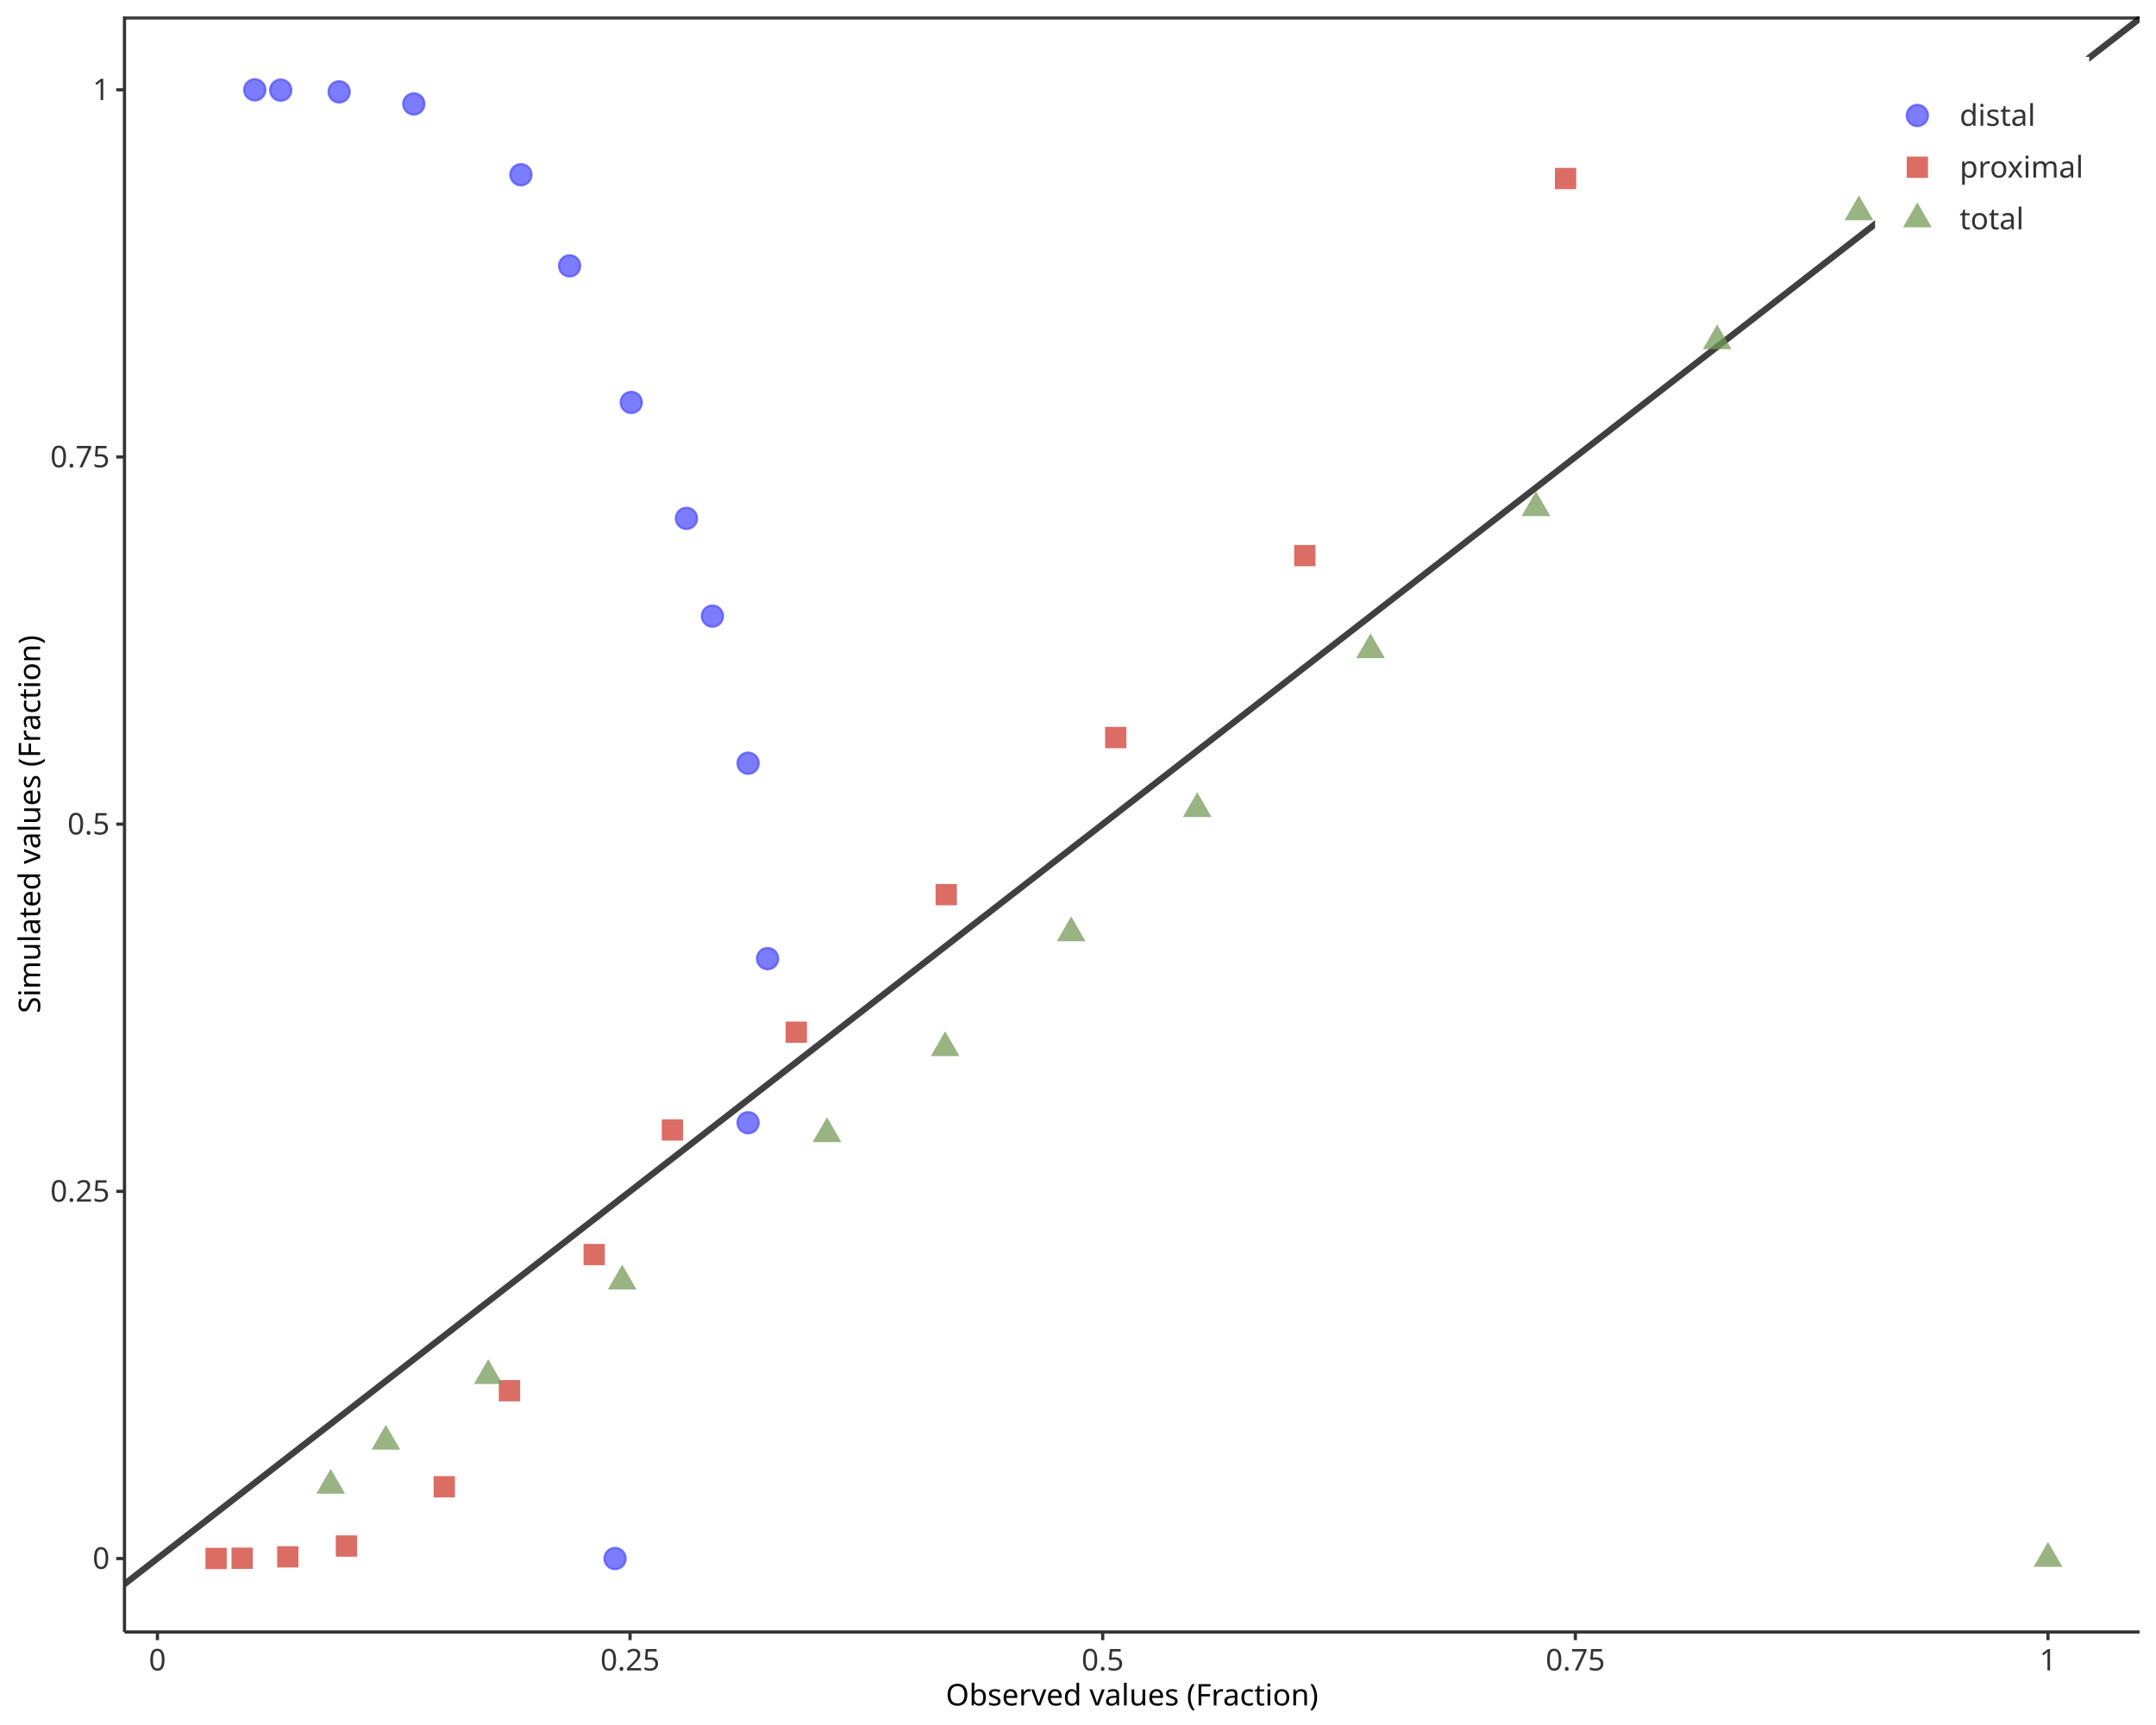
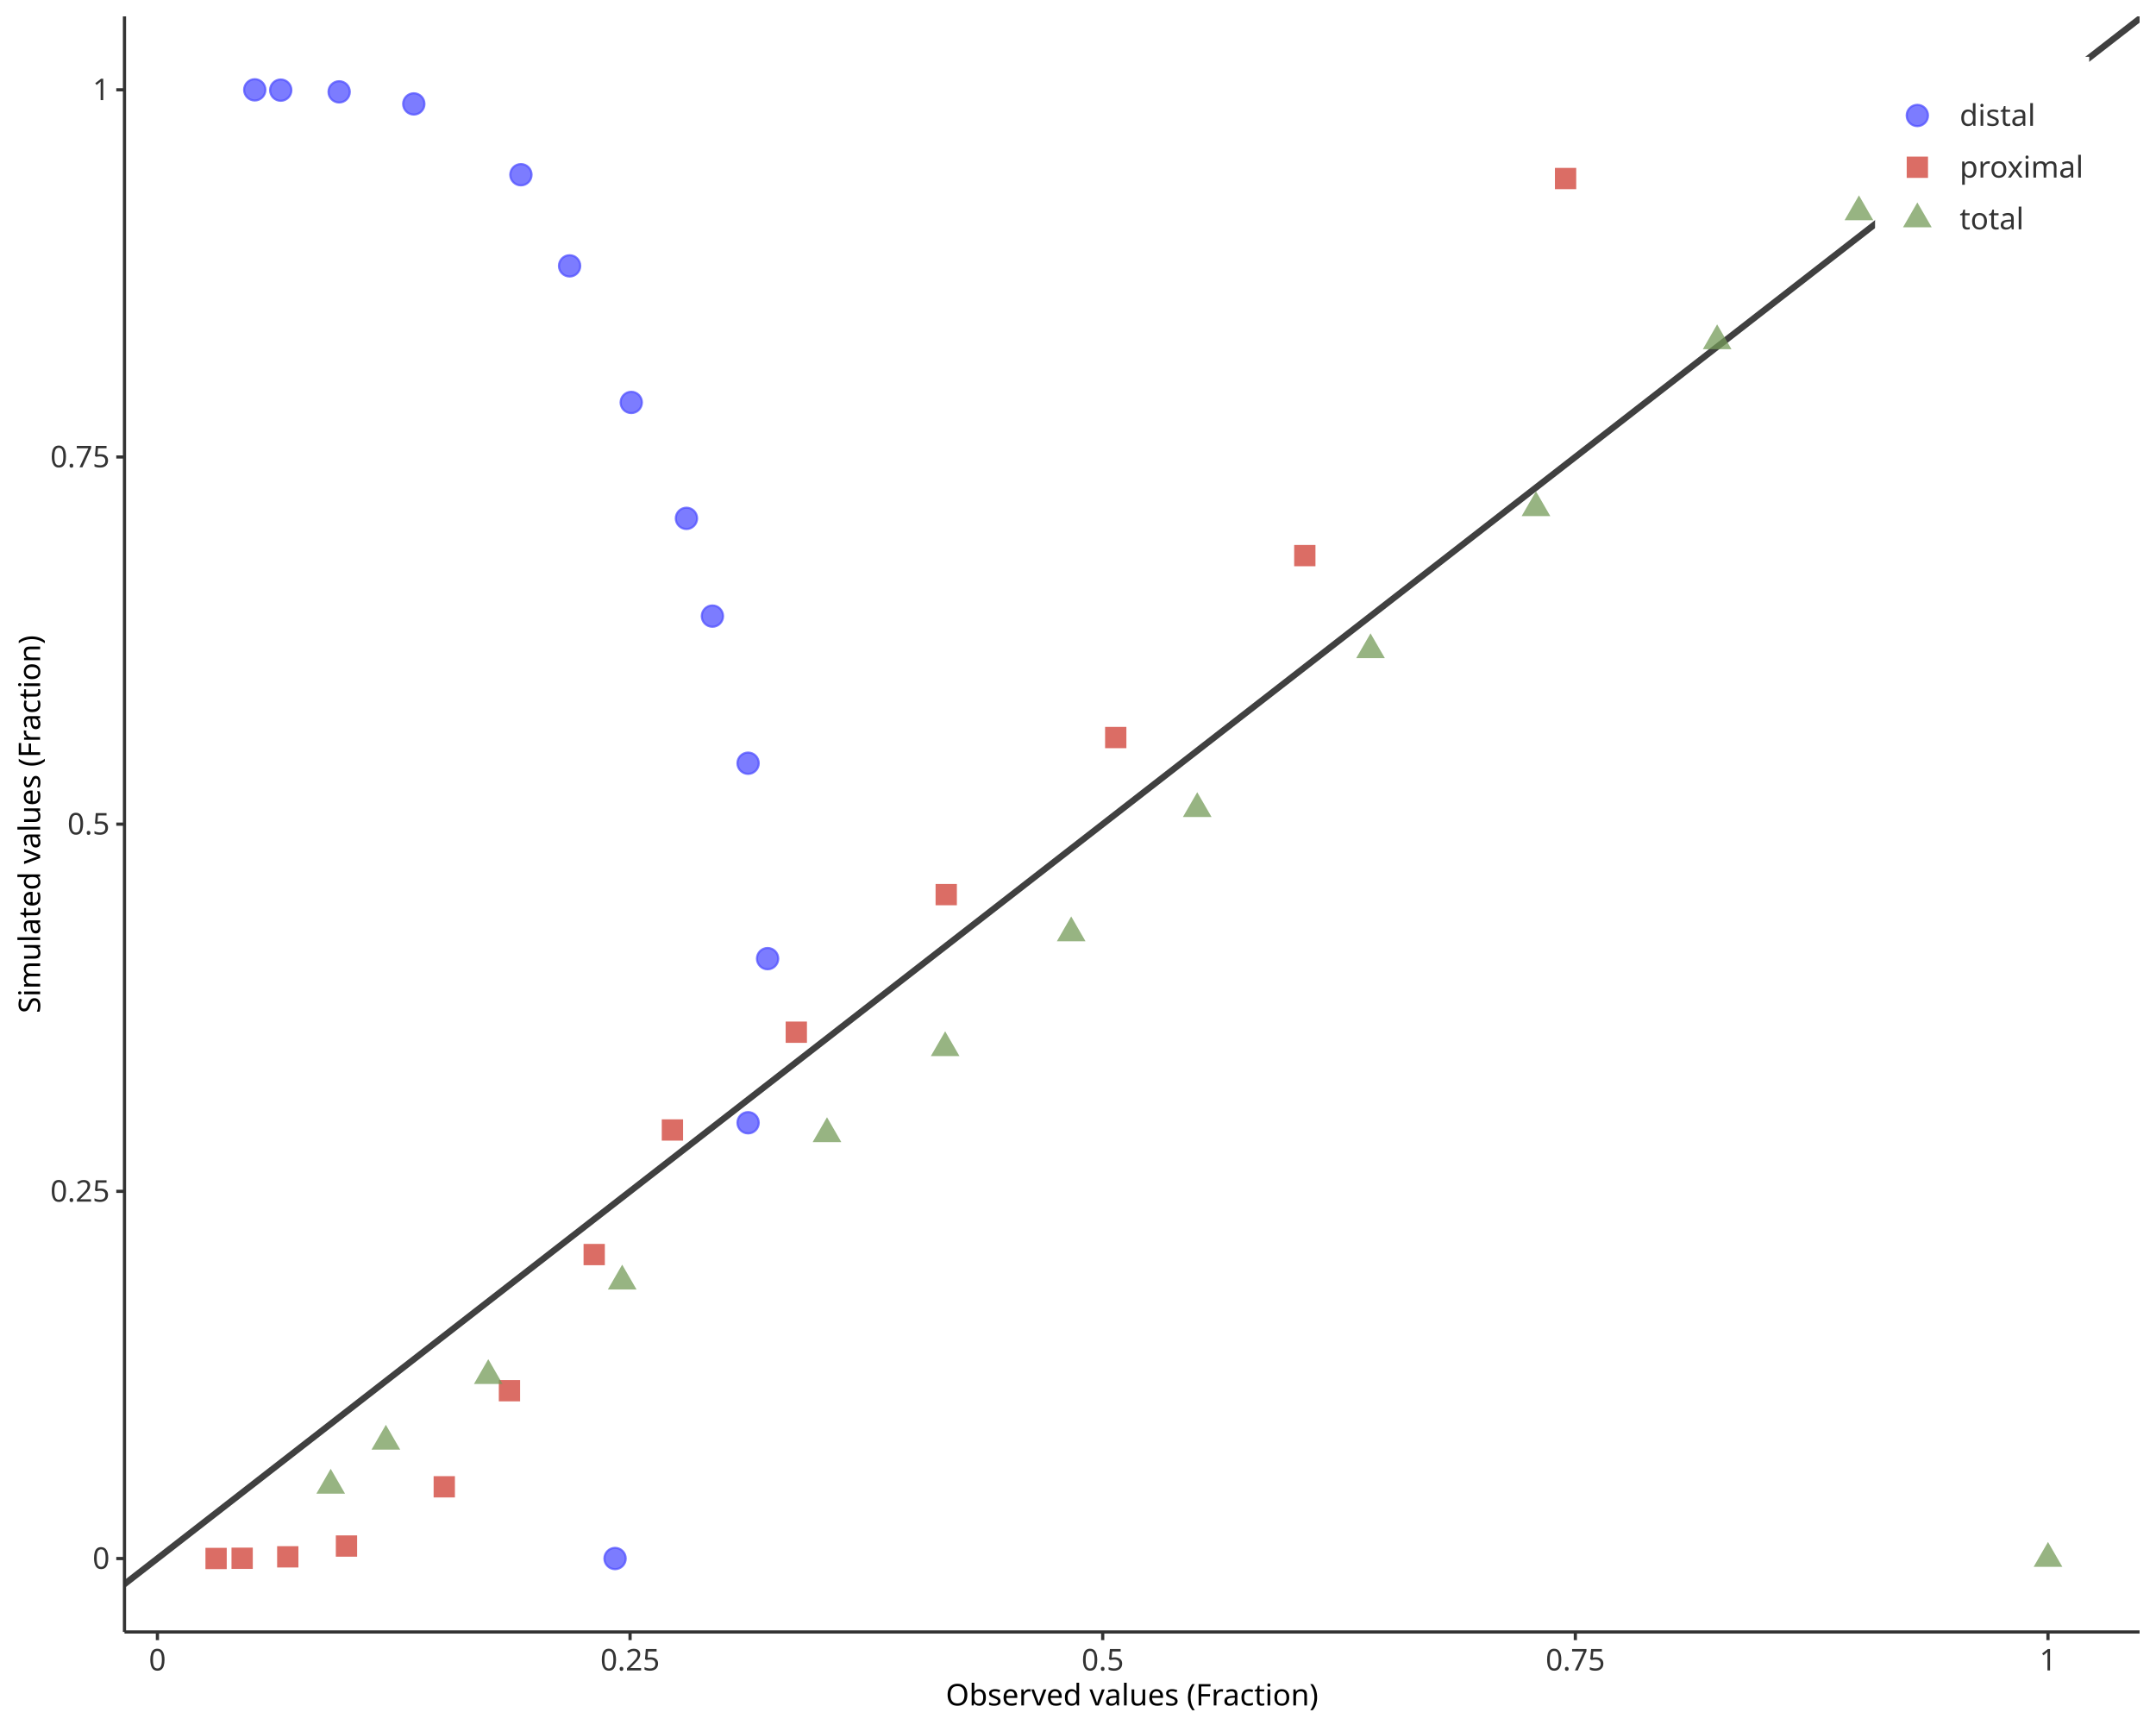
<svg xmlns="http://www.w3.org/2000/svg" class="svglite" data-engine-version="2.0" width="720.00pt" height="576.00pt" viewBox="0 0 720.00 576.00">
  <defs>
    <style type="text/css">
    .svglite line, .svglite polyline, .svglite polygon, .svglite path, .svglite rect, .svglite circle {
      fill: none;
      stroke: #000000;
      stroke-linecap: round;
      stroke-linejoin: round;
      stroke-miterlimit: 10.00;
    }
  </style>
  </defs>
  <rect width="100%" height="100%" style="stroke: none; fill: #FFFFFF;" />
  <defs>
    <clipPath id="cpMC4wMHw3MjAuMDB8MC4wMHw1NzYuMDA=">
      <rect x="0.00" y="0.00" width="720.00" height="576.00" />
    </clipPath>
  </defs>
  <g clip-path="url(#cpMC4wMHw3MjAuMDB8MC4wMHw1NzYuMDA=)">
    <rect x="0.00" y="0.00" width="720.00" height="576.00" style="stroke-width: 1.07; stroke: none; fill: #FFFFFF;" />
  </g>
  <defs>
    <clipPath id="cpNDEuNTd8NzE0LjUyfDUuNDh8NTQ0Ljkz">
      <rect x="41.57" y="5.48" width="672.95" height="539.45" />
    </clipPath>
  </defs>
  <g clip-path="url(#cpNDEuNTd8NzE0LjUyfDUuNDh8NTQ0Ljkz)">
    <rect x="41.57" y="5.48" width="672.95" height="539.45" style="stroke-width: 1.07; stroke: none; fill: #FFFFFF;" />
    <polyline points="41.57,459.11 714.52,459.11 " style="stroke-width: 0.53; stroke: #FFFFFF; stroke-linecap: butt;" />
    <polyline points="41.57,336.50 714.52,336.50 " style="stroke-width: 0.53; stroke: #FFFFFF; stroke-linecap: butt;" />
    <polyline points="41.57,213.89 714.52,213.89 " style="stroke-width: 0.53; stroke: #FFFFFF; stroke-linecap: butt;" />
    <polyline points="41.57,91.29 714.52,91.29 " style="stroke-width: 0.53; stroke: #FFFFFF; stroke-linecap: butt;" />
    <polyline points="131.49,544.93 131.49,5.48 " style="stroke-width: 0.53; stroke: #FFFFFF; stroke-linecap: butt;" />
    <polyline points="289.33,544.93 289.33,5.48 " style="stroke-width: 0.53; stroke: #FFFFFF; stroke-linecap: butt;" />
    <polyline points="447.17,544.93 447.17,5.48 " style="stroke-width: 0.53; stroke: #FFFFFF; stroke-linecap: butt;" />
    <polyline points="605.01,544.93 605.01,5.48 " style="stroke-width: 0.53; stroke: #FFFFFF; stroke-linecap: butt;" />
  </g>
  <g clip-path="url(#cpMC4wMHw3MjAuMDB8MC4wMHw1NzYuMDA=)">
</g>
  <g clip-path="url(#cpNDEuNTd8NzE0LjUyfDUuNDh8NTQ0Ljkz)">
</g>
  <g clip-path="url(#cpMC4wMHw3MjAuMDB8MC4wMHw1NzYuMDA=)">
</g>
  <g clip-path="url(#cpNDEuNTd8NzE0LjUyfDUuNDh8NTQ0Ljkz)">
</g>
  <g clip-path="url(#cpMC4wMHw3MjAuMDB8MC4wMHw1NzYuMDA=)">
</g>
  <g clip-path="url(#cpNDEuNTd8NzE0LjUyfDUuNDh8NTQ0Ljkz)">
</g>
  <g clip-path="url(#cpMC4wMHw3MjAuMDB8MC4wMHw1NzYuMDA=)">
</g>
  <g clip-path="url(#cpNDEuNTd8NzE0LjUyfDUuNDh8NTQ0Ljkz)">
</g>
  <g clip-path="url(#cpMC4wMHw3MjAuMDB8MC4wMHw1NzYuMDA=)">
</g>
  <g clip-path="url(#cpNDEuNTd8NzE0LjUyfDUuNDh8NTQ0Ljkz)">
</g>
  <g clip-path="url(#cpMC4wMHw3MjAuMDB8MC4wMHw1NzYuMDA=)">
</g>
  <g clip-path="url(#cpNDEuNTd8NzE0LjUyfDUuNDh8NTQ0Ljkz)">
</g>
  <g clip-path="url(#cpMC4wMHw3MjAuMDB8MC4wMHw1NzYuMDA=)">
</g>
  <g clip-path="url(#cpNDEuNTd8NzE0LjUyfDUuNDh8NTQ0Ljkz)">
</g>
  <g clip-path="url(#cpMC4wMHw3MjAuMDB8MC4wMHw1NzYuMDA=)">
</g>
  <g clip-path="url(#cpNDEuNTd8NzE0LjUyfDUuNDh8NTQ0Ljkz)">
</g>
  <g clip-path="url(#cpMC4wMHw3MjAuMDB8MC4wMHw1NzYuMDA=)">
</g>
  <g clip-path="url(#cpNDEuNTd8NzE0LjUyfDUuNDh8NTQ0Ljkz)">
</g>
  <g clip-path="url(#cpMC4wMHw3MjAuMDB8MC4wMHw1NzYuMDA=)">
</g>
  <g clip-path="url(#cpNDEuNTd8NzE0LjUyfDUuNDh8NTQ0Ljkz)">
</g>
  <g clip-path="url(#cpMC4wMHw3MjAuMDB8MC4wMHw1NzYuMDA=)">
</g>
  <g clip-path="url(#cpNDEuNTd8NzE0LjUyfDUuNDh8NTQ0Ljkz)">
</g>
  <g clip-path="url(#cpMC4wMHw3MjAuMDB8MC4wMHw1NzYuMDA=)">
</g>
  <g clip-path="url(#cpNDEuNTd8NzE0LjUyfDUuNDh8NTQ0Ljkz)">
</g>
  <g clip-path="url(#cpMC4wMHw3MjAuMDB8MC4wMHw1NzYuMDA=)">
</g>
  <g clip-path="url(#cpNDEuNTd8NzE0LjUyfDUuNDh8NTQ0Ljkz)">
</g>
  <g clip-path="url(#cpMC4wMHw3MjAuMDB8MC4wMHw1NzYuMDA=)">
</g>
  <g clip-path="url(#cpNDEuNTd8NzE0LjUyfDUuNDh8NTQ0Ljkz)">
</g>
  <g clip-path="url(#cpMC4wMHw3MjAuMDB8MC4wMHw1NzYuMDA=)">
</g>
  <g clip-path="url(#cpNDEuNTd8NzE0LjUyfDUuNDh8NTQ0Ljkz)">
</g>
  <g clip-path="url(#cpMC4wMHw3MjAuMDB8MC4wMHw1NzYuMDA=)">
</g>
  <g clip-path="url(#cpNDEuNTd8NzE0LjUyfDUuNDh8NTQ0Ljkz)">
    <line x1="-631.38" y1="1051.68" x2="1387.47" y2="-516.51" style="stroke-width: 2.13; stroke: #000000; stroke-opacity: 0.75; stroke-linecap: butt;" />
-     <line x1="-631.38" y1="5.48" x2="1387.47" y2="5.48" style="stroke-width: 2.13; stroke: #000000; stroke-opacity: 0.75; stroke-linecap: butt;" />
    <circle cx="205.40" cy="520.41" r="3.56" style="stroke-width: 0.71; stroke: #5050FF; stroke-opacity: 0.75; fill: #5050FF; fill-opacity: 0.75;" />
    <circle cx="249.83" cy="374.90" r="3.56" style="stroke-width: 0.71; stroke: #5050FF; stroke-opacity: 0.75; fill: #5050FF; fill-opacity: 0.75;" />
    <circle cx="256.34" cy="320.10" r="3.56" style="stroke-width: 0.71; stroke: #5050FF; stroke-opacity: 0.75; fill: #5050FF; fill-opacity: 0.75;" />
    <circle cx="249.83" cy="254.85" r="3.56" style="stroke-width: 0.71; stroke: #5050FF; stroke-opacity: 0.75; fill: #5050FF; fill-opacity: 0.75;" />
    <circle cx="237.91" cy="205.73" r="3.56" style="stroke-width: 0.71; stroke: #5050FF; stroke-opacity: 0.75; fill: #5050FF; fill-opacity: 0.75;" />
    <circle cx="229.24" cy="173.09" r="3.56" style="stroke-width: 0.71; stroke: #5050FF; stroke-opacity: 0.75; fill: #5050FF; fill-opacity: 0.75;" />
    <circle cx="210.81" cy="134.38" r="3.56" style="stroke-width: 0.71; stroke: #5050FF; stroke-opacity: 0.75; fill: #5050FF; fill-opacity: 0.75;" />
    <circle cx="190.22" cy="88.78" r="3.56" style="stroke-width: 0.71; stroke: #5050FF; stroke-opacity: 0.75; fill: #5050FF; fill-opacity: 0.75;" />
    <circle cx="173.96" cy="58.34" r="3.56" style="stroke-width: 0.71; stroke: #5050FF; stroke-opacity: 0.75; fill: #5050FF; fill-opacity: 0.75;" />
    <circle cx="138.19" cy="34.70" r="3.56" style="stroke-width: 0.71; stroke: #5050FF; stroke-opacity: 0.75; fill: #5050FF; fill-opacity: 0.75;" />
    <circle cx="113.26" cy="30.67" r="3.56" style="stroke-width: 0.71; stroke: #5050FF; stroke-opacity: 0.75; fill: #5050FF; fill-opacity: 0.75;" />
    <circle cx="93.75" cy="30.10" r="3.56" style="stroke-width: 0.71; stroke: #5050FF; stroke-opacity: 0.75; fill: #5050FF; fill-opacity: 0.75;" />
    <circle cx="85.08" cy="30.00" r="3.56" style="stroke-width: 0.71; stroke: #5050FF; stroke-opacity: 0.75; fill: #5050FF; fill-opacity: 0.75;" />
    <polygon points="519.27,63.17 526.38,63.17 526.38,56.06 519.27,56.06 " style="stroke-width: 0.71; stroke: none; fill: #CE3D32; fill-opacity: 0.75;" />
    <polygon points="432.19,189.08 439.30,189.08 439.30,181.97 432.19,181.97 " style="stroke-width: 0.71; stroke: none; fill: #CE3D32; fill-opacity: 0.75;" />
    <polygon points="369.05,249.83 376.16,249.83 376.16,242.72 369.05,242.72 " style="stroke-width: 0.71; stroke: none; fill: #CE3D32; fill-opacity: 0.75;" />
    <polygon points="312.44,302.28 319.55,302.28 319.55,295.17 312.44,295.17 " style="stroke-width: 0.71; stroke: none; fill: #CE3D32; fill-opacity: 0.75;" />
    <polygon points="262.37,348.22 269.48,348.22 269.48,341.11 262.37,341.11 " style="stroke-width: 0.71; stroke: none; fill: #CE3D32; fill-opacity: 0.75;" />
    <polygon points="221.00,380.87 228.11,380.87 228.11,373.76 221.00,373.76 " style="stroke-width: 0.71; stroke: none; fill: #CE3D32; fill-opacity: 0.75;" />
    <polygon points="194.88,422.47 201.99,422.47 201.99,415.36 194.88,415.36 " style="stroke-width: 0.71; stroke: none; fill: #CE3D32; fill-opacity: 0.75;" />
    <polygon points="166.58,467.93 173.69,467.93 173.69,460.82 166.58,460.82 " style="stroke-width: 0.71; stroke: none; fill: #CE3D32; fill-opacity: 0.75;" />
    <polygon points="144.81,500.02 151.92,500.02 151.92,492.91 144.81,492.91 " style="stroke-width: 0.71; stroke: none; fill: #CE3D32; fill-opacity: 0.75;" />
    <polygon points="112.15,519.80 119.26,519.80 119.26,512.69 112.15,512.69 " style="stroke-width: 0.71; stroke: none; fill: #CE3D32; fill-opacity: 0.75;" />
    <polygon points="92.55,523.40 99.66,523.40 99.66,516.29 92.55,516.29 " style="stroke-width: 0.71; stroke: none; fill: #CE3D32; fill-opacity: 0.75;" />
    <polygon points="77.31,523.88 84.42,523.88 84.42,516.77 77.31,516.77 " style="stroke-width: 0.71; stroke: none; fill: #CE3D32; fill-opacity: 0.75;" />
    <polygon points="68.61,523.95 75.72,523.95 75.72,516.84 68.61,516.84 " style="stroke-width: 0.71; stroke: none; fill: #CE3D32; fill-opacity: 0.75;" />
    <polygon points="683.93,514.88 688.72,523.18 679.14,523.18 " style="stroke-width: 0.71; stroke: none; fill: #749B58; fill-opacity: 0.75;" />
    <polygon points="620.80,65.24 625.58,73.53 616.01,73.53 " style="stroke-width: 0.71; stroke: none; fill: #749B58; fill-opacity: 0.75;" />
    <polygon points="573.44,108.31 578.23,116.61 568.66,116.61 " style="stroke-width: 0.71; stroke: none; fill: #749B58; fill-opacity: 0.75;" />
    <polygon points="512.94,164.05 517.73,172.34 508.15,172.34 " style="stroke-width: 0.71; stroke: none; fill: #749B58; fill-opacity: 0.75;" />
    <polygon points="457.69,211.48 462.48,219.77 452.90,219.77 " style="stroke-width: 0.71; stroke: none; fill: #749B58; fill-opacity: 0.75;" />
    <polygon points="399.82,264.53 404.61,272.82 395.03,272.82 " style="stroke-width: 0.71; stroke: none; fill: #749B58; fill-opacity: 0.75;" />
    <polygon points="357.73,306.01 362.51,314.30 352.94,314.30 " style="stroke-width: 0.71; stroke: none; fill: #749B58; fill-opacity: 0.75;" />
    <polygon points="315.64,344.36 320.42,352.65 310.85,352.65 " style="stroke-width: 0.71; stroke: none; fill: #749B58; fill-opacity: 0.75;" />
    <polygon points="276.18,373.06 280.96,381.36 271.39,381.36 " style="stroke-width: 0.71; stroke: none; fill: #749B58; fill-opacity: 0.75;" />
    <polygon points="207.78,422.28 212.57,430.58 202.99,430.58 " style="stroke-width: 0.71; stroke: none; fill: #749B58; fill-opacity: 0.75;" />
    <polygon points="163.06,453.84 167.84,462.13 158.27,462.13 " style="stroke-width: 0.71; stroke: none; fill: #749B58; fill-opacity: 0.75;" />
    <polygon points="128.86,475.76 133.65,484.05 124.07,484.05 " style="stroke-width: 0.71; stroke: none; fill: #749B58; fill-opacity: 0.75;" />
    <polygon points="110.44,490.46 115.23,498.76 105.65,498.76 " style="stroke-width: 0.71; stroke: none; fill: #749B58; fill-opacity: 0.75;" />
  </g>
  <g clip-path="url(#cpMC4wMHw3MjAuMDB8MC4wMHw1NzYuMDA=)">
    <polyline points="41.57,544.93 41.57,5.48 " style="stroke-width: 1.07; stroke: #333333; stroke-linecap: butt;" />
    <text x="36.64" y="523.85" text-anchor="end" style="font-size: 10.00px; fill: #333333; font-family: sans;" textLength="5.56px" lengthAdjust="spacingAndGlyphs">0</text>
    <text x="36.64" y="401.25" text-anchor="end" style="font-size: 10.00px; fill: #333333; font-family: sans;" textLength="19.46px" lengthAdjust="spacingAndGlyphs">0.25</text>
    <text x="36.64" y="278.64" text-anchor="end" style="font-size: 10.00px; fill: #333333; font-family: sans;" textLength="13.90px" lengthAdjust="spacingAndGlyphs">0.5</text>
    <text x="36.64" y="156.03" text-anchor="end" style="font-size: 10.00px; fill: #333333; font-family: sans;" textLength="19.46px" lengthAdjust="spacingAndGlyphs">0.75</text>
    <text x="36.64" y="33.43" text-anchor="end" style="font-size: 10.00px; fill: #333333; font-family: sans;" textLength="5.56px" lengthAdjust="spacingAndGlyphs">1</text>
    <polyline points="38.83,520.41 41.57,520.41 " style="stroke-width: 1.07; stroke: #333333; stroke-linecap: butt;" />
    <polyline points="38.83,397.81 41.57,397.81 " style="stroke-width: 1.07; stroke: #333333; stroke-linecap: butt;" />
    <polyline points="38.83,275.20 41.57,275.20 " style="stroke-width: 1.07; stroke: #333333; stroke-linecap: butt;" />
    <polyline points="38.83,152.59 41.57,152.59 " style="stroke-width: 1.07; stroke: #333333; stroke-linecap: butt;" />
    <polyline points="38.83,29.98 41.57,29.98 " style="stroke-width: 1.07; stroke: #333333; stroke-linecap: butt;" />
    <polyline points="41.57,544.93 714.52,544.93 " style="stroke-width: 1.07; stroke: #333333; stroke-linecap: butt;" />
    <polyline points="52.57,547.67 52.57,544.93 " style="stroke-width: 1.07; stroke: #333333; stroke-linecap: butt;" />
    <polyline points="210.41,547.67 210.41,544.93 " style="stroke-width: 1.07; stroke: #333333; stroke-linecap: butt;" />
    <polyline points="368.25,547.67 368.25,544.93 " style="stroke-width: 1.07; stroke: #333333; stroke-linecap: butt;" />
    <polyline points="526.09,547.67 526.09,544.93 " style="stroke-width: 1.07; stroke: #333333; stroke-linecap: butt;" />
    <polyline points="683.93,547.67 683.93,544.93 " style="stroke-width: 1.07; stroke: #333333; stroke-linecap: butt;" />
    <text x="52.57" y="557.78" text-anchor="middle" style="font-size: 10.00px; fill: #333333; font-family: sans;" textLength="5.56px" lengthAdjust="spacingAndGlyphs">0</text>
    <text x="210.41" y="557.78" text-anchor="middle" style="font-size: 10.00px; fill: #333333; font-family: sans;" textLength="19.46px" lengthAdjust="spacingAndGlyphs">0.25</text>
    <text x="368.25" y="557.78" text-anchor="middle" style="font-size: 10.00px; fill: #333333; font-family: sans;" textLength="13.90px" lengthAdjust="spacingAndGlyphs">0.5</text>
    <text x="526.09" y="557.78" text-anchor="middle" style="font-size: 10.00px; fill: #333333; font-family: sans;" textLength="19.46px" lengthAdjust="spacingAndGlyphs">0.75</text>
    <text x="683.93" y="557.78" text-anchor="middle" style="font-size: 10.00px; fill: #333333; font-family: sans;" textLength="5.56px" lengthAdjust="spacingAndGlyphs">1</text>
    <text x="378.05" y="569.48" text-anchor="middle" style="font-size: 10.00px; font-family: sans;" textLength="120.62px" lengthAdjust="spacingAndGlyphs">Observed values (Fraction)</text>
    <text transform="translate(13.40,275.21) rotate(-90)" text-anchor="middle" style="font-size: 10.00px; font-family: sans;" textLength="121.73px" lengthAdjust="spacingAndGlyphs">Simulated values (Fraction)</text>
    <rect x="626.18" y="18.97" width="71.51" height="68.28" style="stroke-width: 1.07; stroke: none; fill: #FFFFFF;" />
    <rect x="631.66" y="29.92" width="17.28" height="17.28" style="stroke-width: 1.07; stroke: none; fill: #FFFFFF;" />
    <circle cx="640.30" cy="38.56" r="3.56" style="stroke-width: 0.71; stroke: #5050FF; stroke-opacity: 0.75; fill: #5050FF; fill-opacity: 0.75;" />
    <rect x="631.66" y="47.20" width="17.28" height="17.28" style="stroke-width: 1.07; stroke: none; fill: #FFFFFF;" />
    <polygon points="636.75,59.40 643.86,59.40 643.86,52.29 636.75,52.29 " style="stroke-width: 0.71; stroke: none; fill: #CE3D32; fill-opacity: 0.75;" />
    <rect x="631.66" y="64.48" width="17.28" height="17.28" style="stroke-width: 1.07; stroke: none; fill: #FFFFFF;" />
    <polygon points="640.30,67.60 645.09,75.89 635.52,75.89 " style="stroke-width: 0.71; stroke: none; fill: #749B58; fill-opacity: 0.75;" />
    <text x="654.42" y="42.01" style="font-size: 10.00px; fill: #333333; font-family: sans;" textLength="23.35px" lengthAdjust="spacingAndGlyphs">distal</text>
    <text x="654.42" y="59.29" style="font-size: 10.00px; fill: #333333; font-family: sans;" textLength="37.79px" lengthAdjust="spacingAndGlyphs">proximal</text>
    <text x="654.42" y="76.57" style="font-size: 10.00px; fill: #333333; font-family: sans;" textLength="18.90px" lengthAdjust="spacingAndGlyphs">total</text>
  </g>
</svg>
